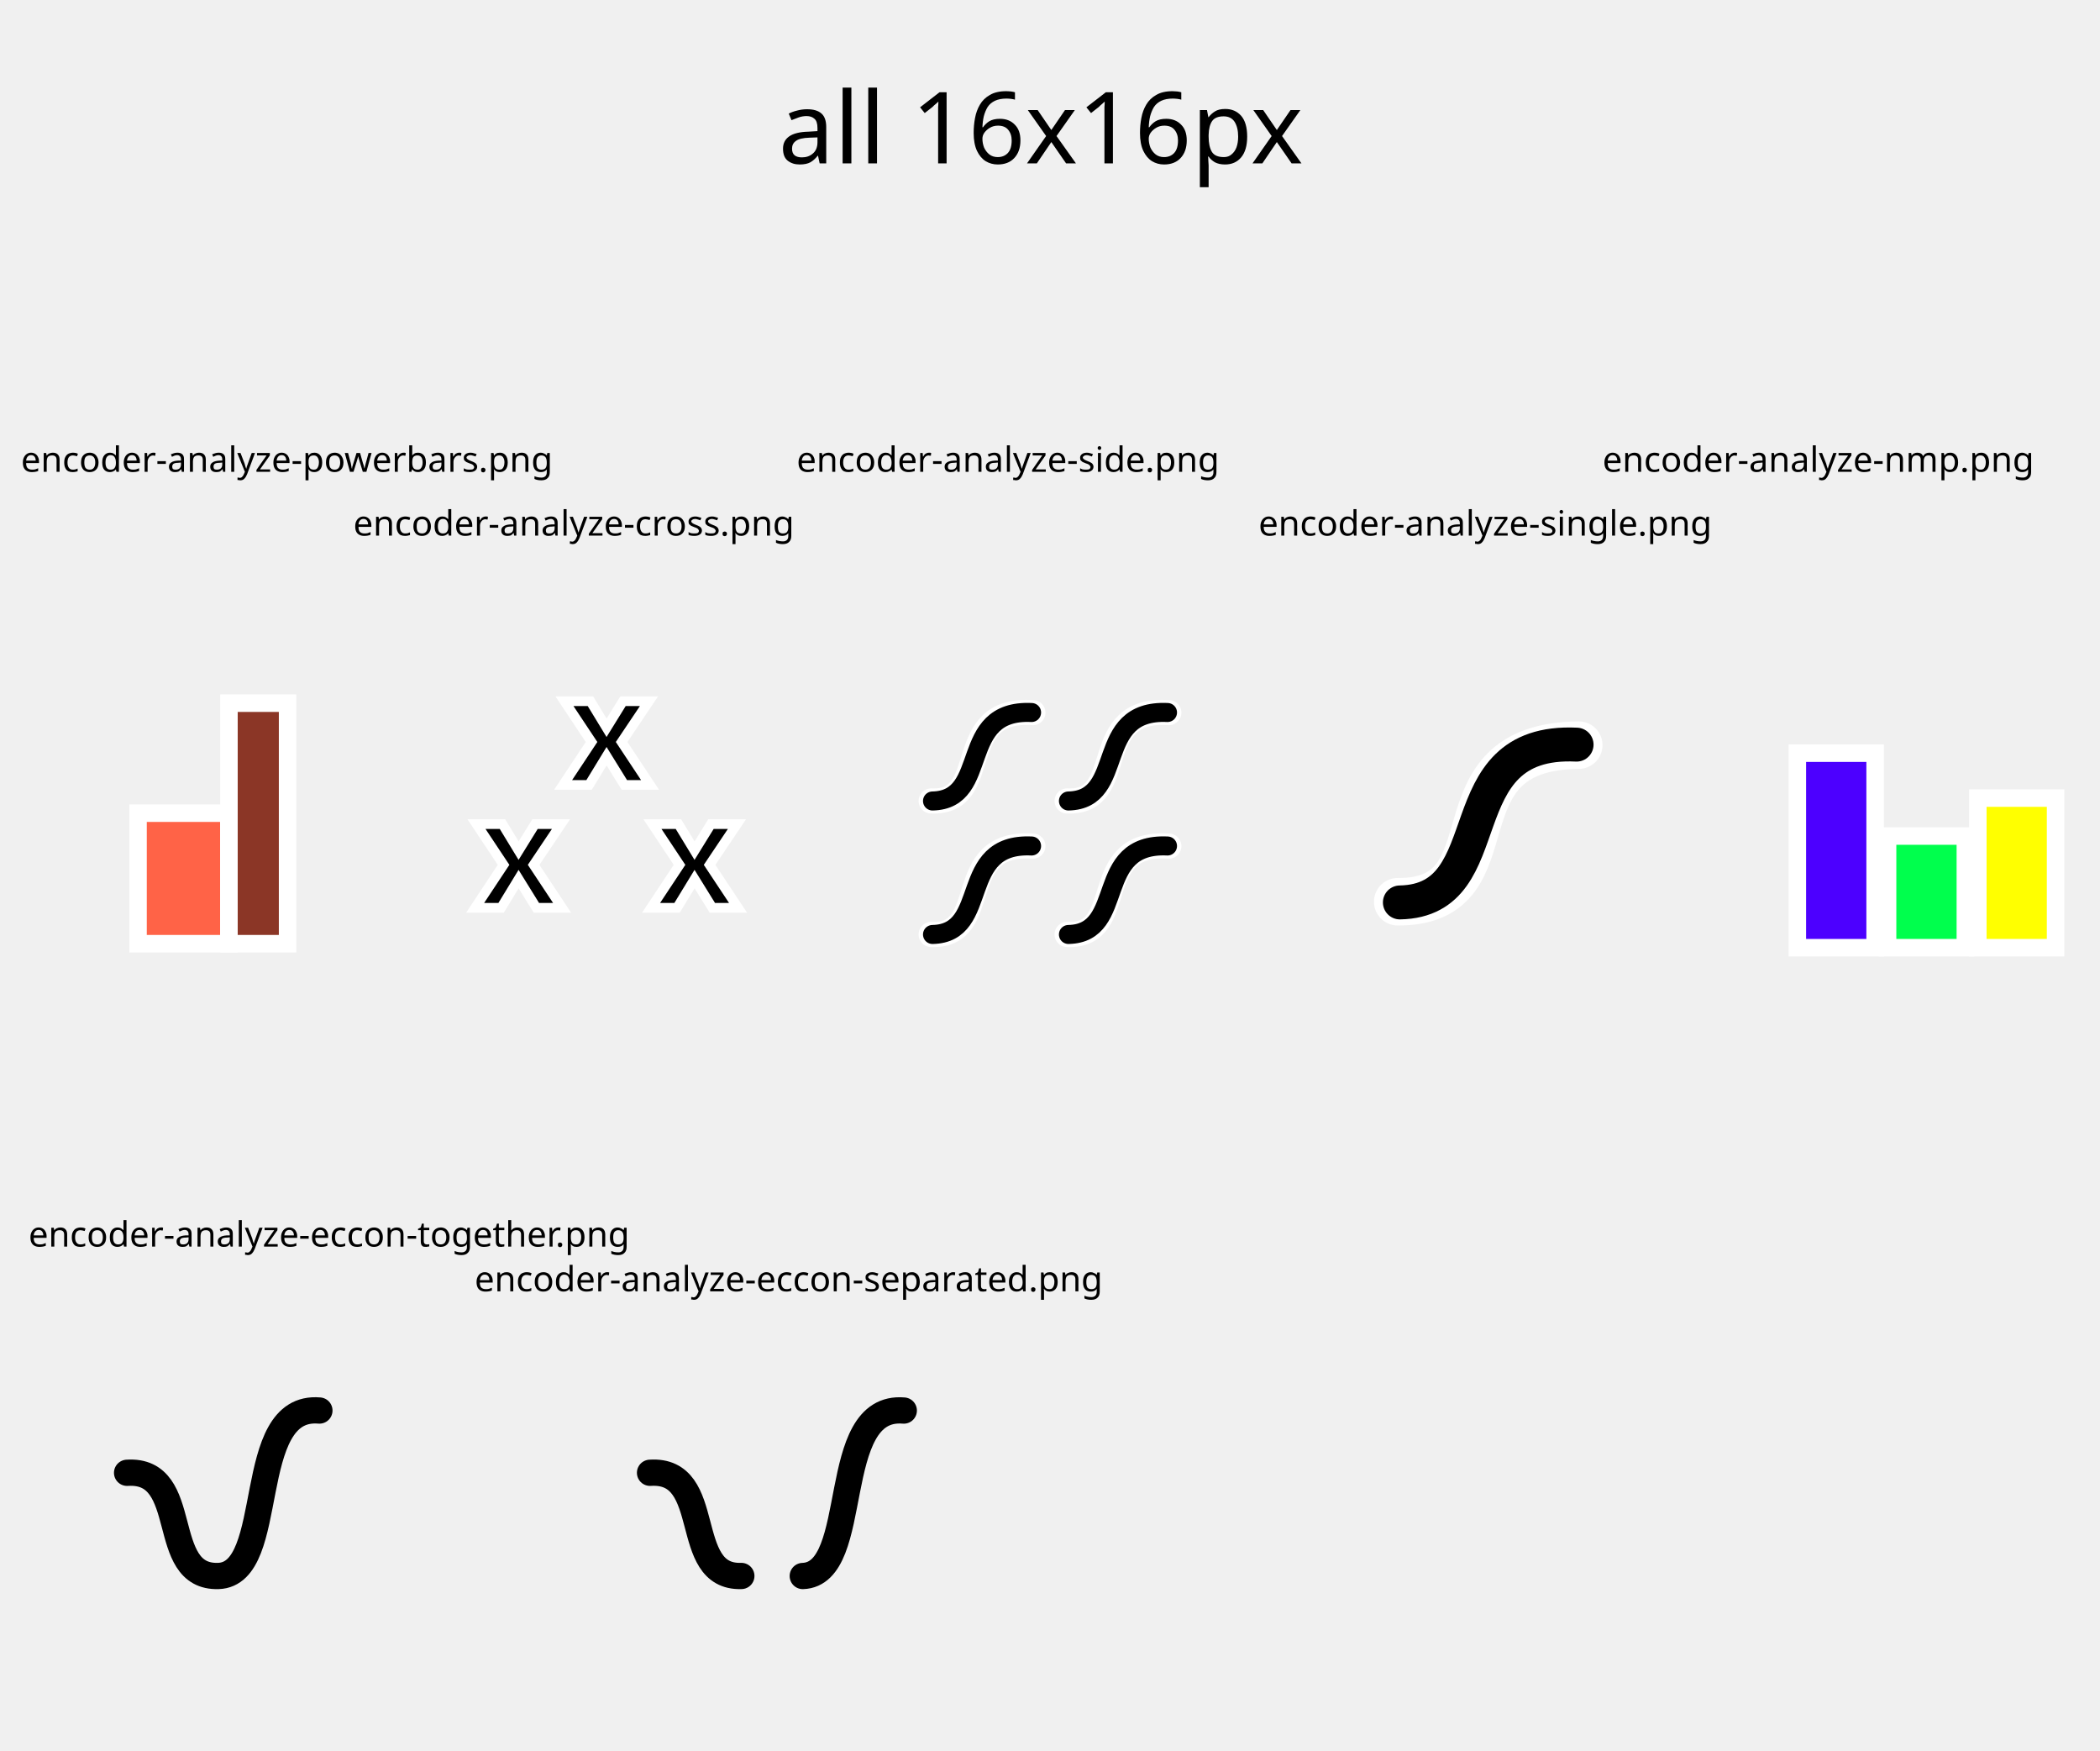
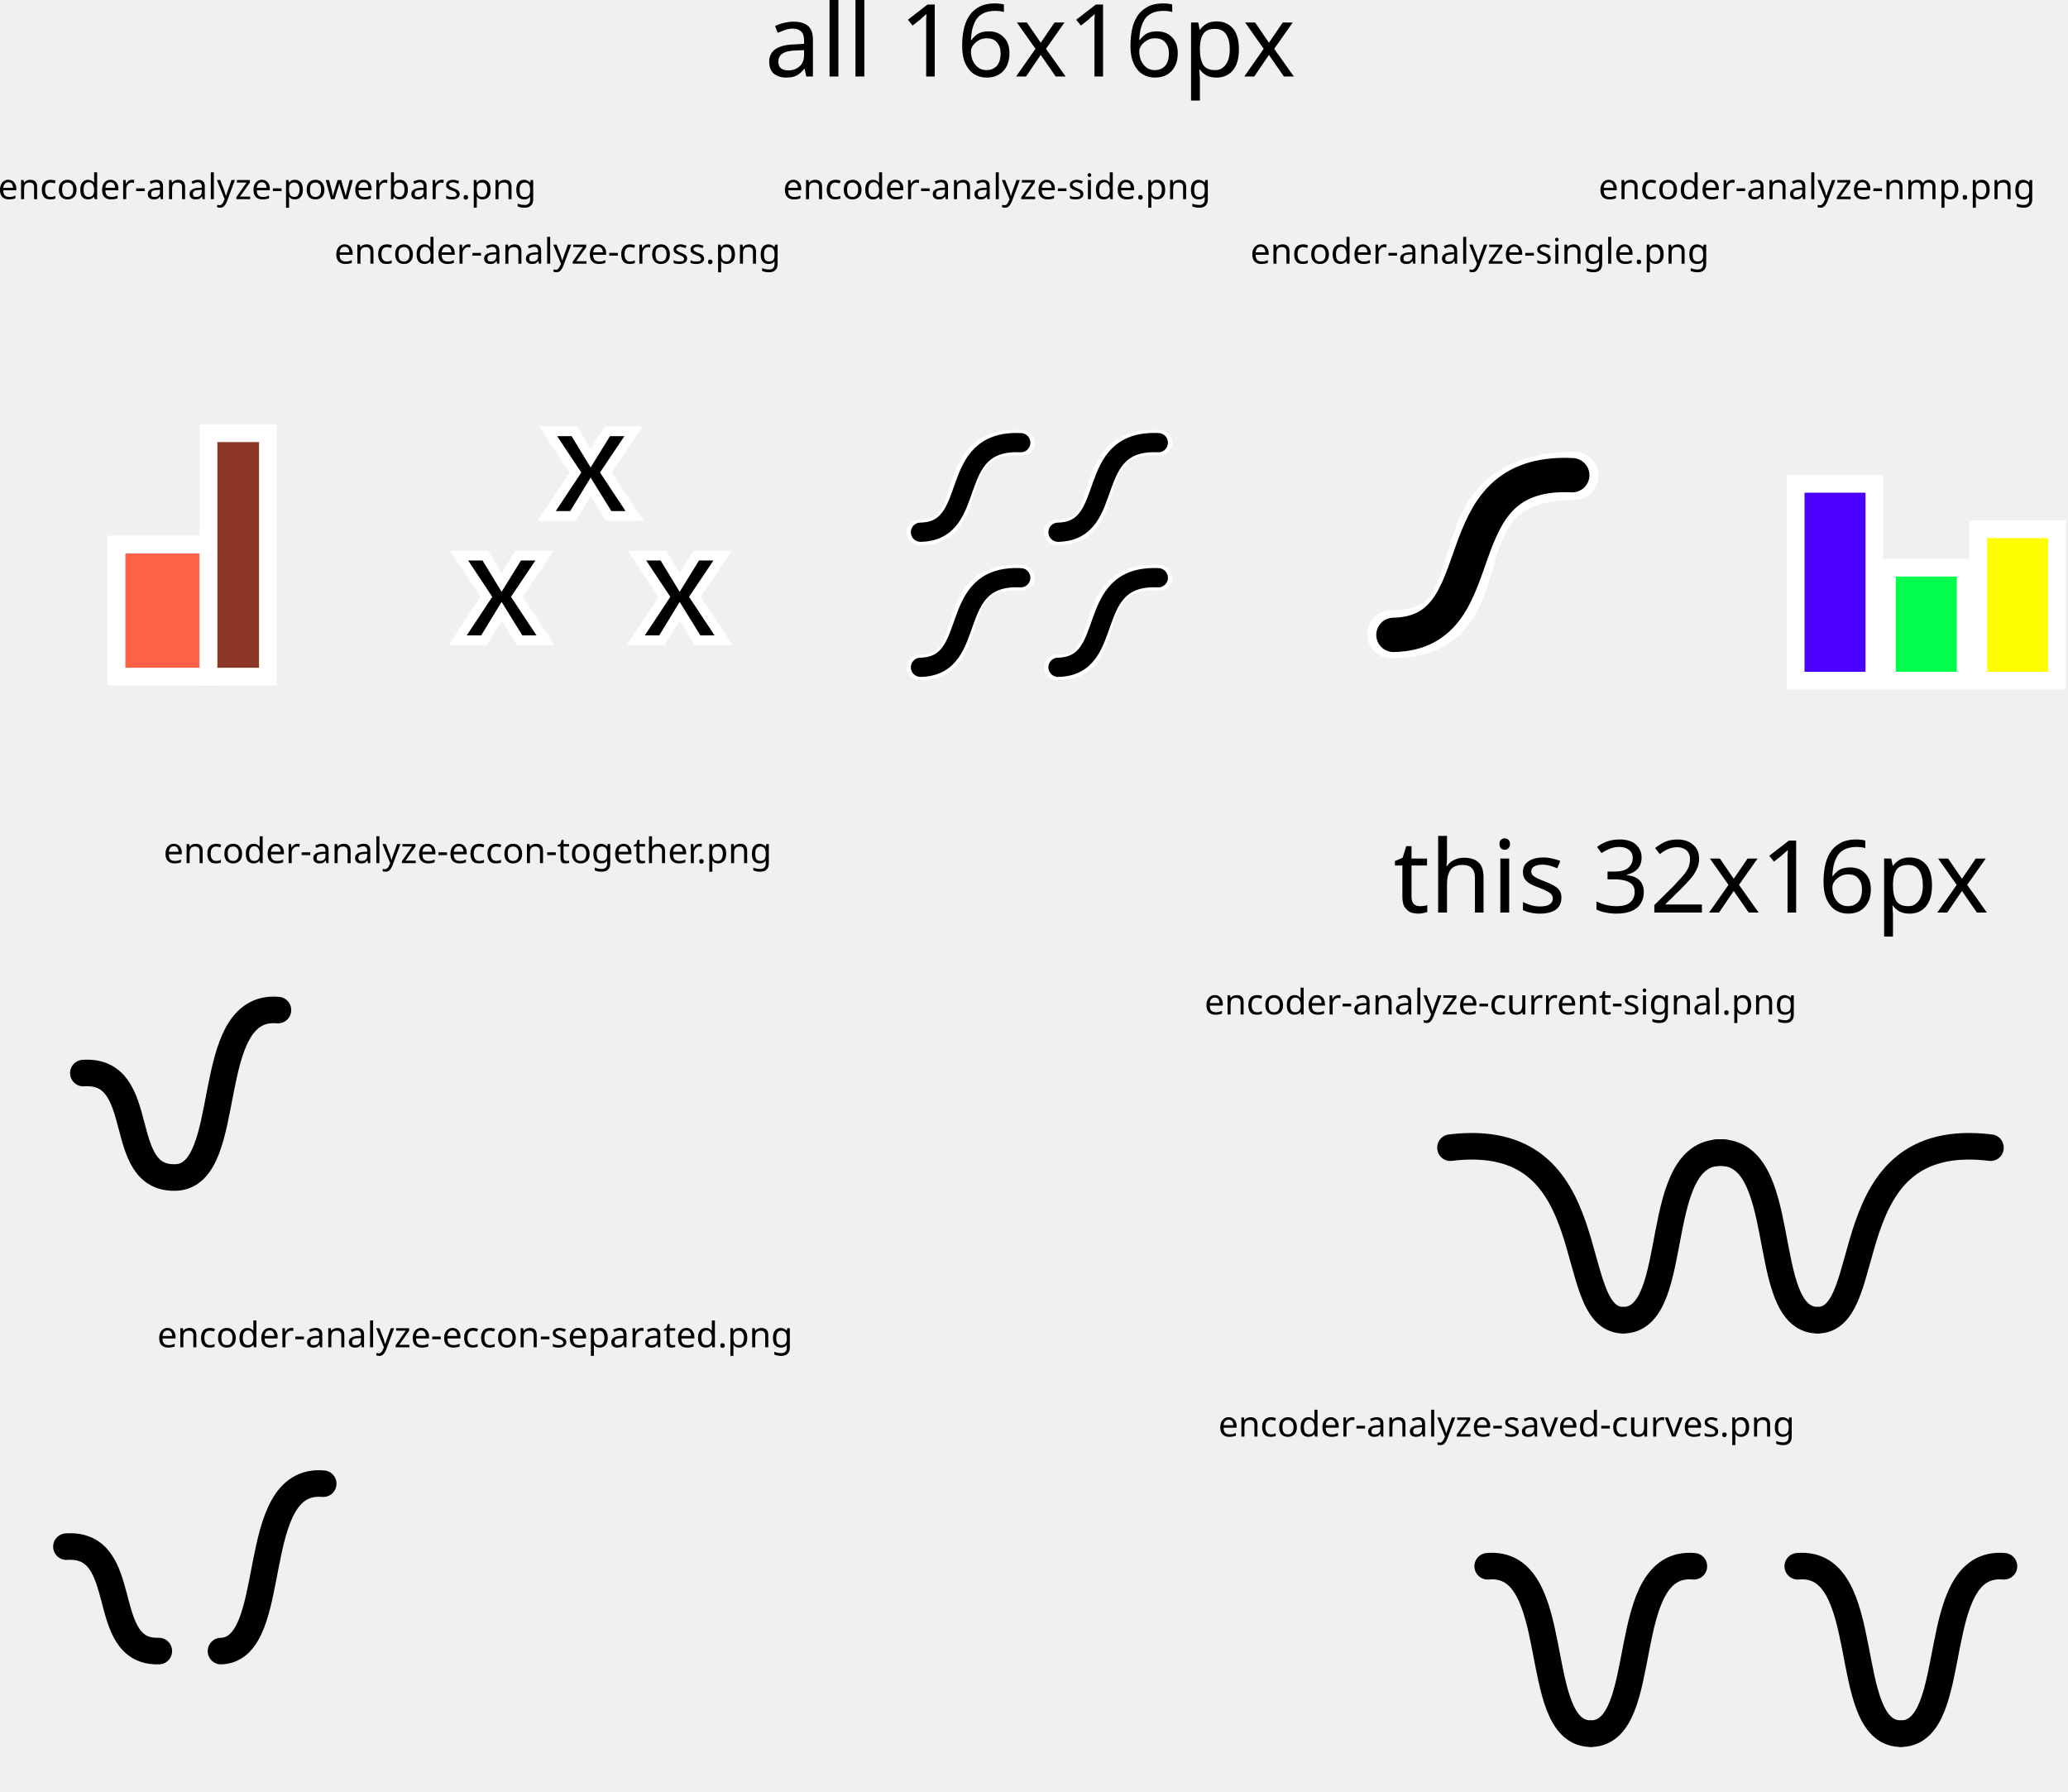
- <svg xmlns="http://www.w3.org/2000/svg" width="120" height="100" id="svg2" version="1.1">
+ <svg xmlns="http://www.w3.org/2000/svg" width="116.776" height="101.15" id="svg2" version="1.1">
  <defs id="defs4" />
-   <g id="capa1" transform="translate(62.83378,-964.9276)">
-     <text xml:space="preserve" style="font-size:10px;font-style:normal;font-weight:normal;line-height:125%;letter-spacing:0px;word-spacing:0px;fill:#000000;fill-opacity:1;stroke:none;font-family:Sans" x="-61.203" y="1036.147" id="text3938">
-       <tspan id="tspan3940" x="-61.203" y="1036.147" style="font-size:2px">encoder-analyze-eccon-together.png</tspan>
+   <g id="capa1" transform="translate(61.52554,-966.9127)">
+     <text xml:space="preserve" style="font-size:10px;font-style:normal;font-weight:normal;line-height:125%;letter-spacing:0px;word-spacing:0px;fill:#000000;fill-opacity:1;stroke:none;font-family:Sans" x="-52.29" y="1015.647" id="text3938">
+       <tspan id="tspan3940" x="-52.29" y="1015.647" style="font-size:2px">encoder-analyze-eccon-together.png</tspan>
    </text>
-     <text xml:space="preserve" style="font-size:10px;font-style:normal;font-weight:normal;line-height:125%;letter-spacing:0px;word-spacing:0px;fill:#000000;fill-opacity:1;stroke:none;font-family:Sans" x="-35.709" y="1038.701" id="text3938-3">
-       <tspan id="tspan3940-6" x="-35.709" y="1038.701" style="font-size:2px">encoder-analyze-eccon-separated.png</tspan>
+     <text xml:space="preserve" style="font-size:10px;font-style:normal;font-weight:normal;line-height:125%;letter-spacing:0px;word-spacing:0px;fill:#000000;fill-opacity:1;stroke:none;font-family:Sans" x="-52.643" y="1042.98" id="text3938-3">
+       <tspan id="tspan3940-6" x="-52.643" y="1042.98" style="font-size:2px">encoder-analyze-eccon-separated.png</tspan>
    </text>
-     <text xml:space="preserve" style="font-size:5.682px;font-style:normal;font-weight:normal;line-height:125%;letter-spacing:0px;word-spacing:0px;fill:#000000;fill-opacity:1;stroke:none;font-family:Sans" x="-18.355" y="974.26" id="text3963">
-       <tspan id="tspan3965" x="-18.355" y="974.26">all 16x16px</tspan>
+     <text xml:space="preserve" style="font-size:5.682px;font-style:normal;font-weight:normal;line-height:125%;letter-spacing:0px;word-spacing:0px;fill:#000000;fill-opacity:1;stroke:none;font-family:Sans" x="-18.355" y="971.229" id="text3963">
+       <tspan id="tspan3965" x="-18.355" y="971.229">all 16x16px</tspan>
    </text>
-     <g id="g5297" transform="translate(0,0.4989014)">
+     <g id="g5297" transform="translate(0,-13.22659)">
      <rect y="1003.471" x="-58.673" height="16" width="16" id="rect2985" style="fill:#ffffff;fill-opacity:0;fill-rule:nonzero;stroke:none" />
      <rect y="1010.884" x="-54.946" height="7.457" width="5.195" id="rect3967" style="fill:#ff6347;fill-opacity:1;fill-rule:nonzero;stroke:#ffffff;stroke-width:1;stroke-miterlimit:4;stroke-opacity:1;stroke-dasharray:none" />
      <rect y="1004.6" x="-49.751" height="13.741" width="3.351" id="rect3967-0" style="fill:#8b3626;fill-opacity:1;fill-rule:nonzero;stroke:#ffffff;stroke-width:1;stroke-miterlimit:4;stroke-opacity:1;stroke-dasharray:none" />
    </g>
-     <g id="g5334">
+     <g id="g5334" transform="translate(0,-13.72549)">
      <rect y="1003.97" x="14.208" height="16" width="16" id="rect2985-6" style="fill:#ffffff;fill-opacity:0;fill-rule:nonzero;stroke:none" />
      <g transform="translate(-3.4494629e-6,1.1705907e-4)" id="g5217">
        <path style="fill:none;stroke:#ffffff;stroke-width:2.713;stroke-linecap:round;stroke-linejoin:round;stroke-miterlimit:4;stroke-opacity:1;stroke-dasharray:none" d="m 17.035,1016.442 c 6.839,0.041 1.801,-8.868 10.346,-8.945" id="path3792-5-6-0" />
        <path style="fill:none;stroke:#000000;stroke-width:1.938;stroke-linecap:round;stroke-linejoin:round;stroke-miterlimit:4;stroke-opacity:1;stroke-dasharray:none" d="m 17.159,1016.482 c 5.991,-0.109 2.447,-9.374 10.098,-9.015" id="path3792-5-6" />
      </g>
    </g>
-     <g id="g5340">
+     <g id="g5340" transform="translate(0,-13.72549)">
      <rect y="1003.97" x="39.25" height="16" width="16" id="rect2985-5" style="fill:#ffffff;fill-opacity:0;fill-rule:nonzero;stroke:none" />
      <g transform="translate(-0.02496958,0)" id="g5229">
        <rect style="fill:#4c00ff;fill-opacity:1;fill-rule:nonzero;stroke:#ffffff;stroke-opacity:1" id="rect3967-9" width="4.444" height="11.114" x="39.897" y="1007.955" />
        <rect style="fill:#00ff4d;fill-opacity:1;fill-rule:nonzero;stroke:#ffffff;stroke-width:1;stroke-miterlimit:4;stroke-opacity:1;stroke-dasharray:none" id="rect3967-9-2" width="4.444" height="6.379" x="45.053" y="1012.689" />
        <rect style="fill:#ffff00;fill-opacity:1;fill-rule:nonzero;stroke:#ffffff;stroke-opacity:1" id="rect3967-9-7" width="4.444" height="8.547" x="50.209" y="1010.521" />
      </g>
    </g>
-     <text xml:space="preserve" style="font-size:10px;font-style:normal;font-weight:normal;line-height:125%;letter-spacing:0px;word-spacing:0px;fill:#000000;fill-opacity:1;stroke:none;font-family:Sans" x="-61.636" y="991.882" id="text3938-3-5">
-       <tspan id="tspan3940-6-4" x="-61.636" y="991.882" style="font-size:2px">encoder-analyze-powerbars.png</tspan>
+     <text xml:space="preserve" style="font-size:10px;font-style:normal;font-weight:normal;line-height:125%;letter-spacing:0px;word-spacing:0px;fill:#000000;fill-opacity:1;stroke:none;font-family:Sans" x="-61.636" y="978.157" id="text3938-3-5">
+       <tspan id="tspan3940-6-4" x="-61.636" y="978.157" style="font-size:2px">encoder-analyze-powerbars.png</tspan>
    </text>
-     <text xml:space="preserve" style="font-size:10px;font-style:normal;font-weight:normal;line-height:125%;letter-spacing:0px;word-spacing:0px;fill:#000000;fill-opacity:1;stroke:none;font-family:Sans" x="-42.645" y="995.529" id="text3938-3-5-7">
-       <tspan id="tspan3940-6-4-1" x="-42.645" y="995.529" style="font-size:2px">encoder-analyze-cross.png</tspan>
+     <text xml:space="preserve" style="font-size:10px;font-style:normal;font-weight:normal;line-height:125%;letter-spacing:0px;word-spacing:0px;fill:#000000;fill-opacity:1;stroke:none;font-family:Sans" x="-42.645" y="981.803" id="text3938-3-5-7">
+       <tspan id="tspan3940-6-4-1" x="-42.645" y="981.803" style="font-size:2px">encoder-analyze-cross.png</tspan>
    </text>
-     <text xml:space="preserve" style="font-size:10px;font-style:normal;font-weight:normal;line-height:125%;letter-spacing:0px;word-spacing:0px;fill:#000000;fill-opacity:1;stroke:none;font-family:Sans" x="-17.314" y="991.882" id="text3938-3-5-7-5">
-       <tspan id="tspan3940-6-4-1-9" x="-17.314" y="991.882" style="font-size:2px">encoder-analyze-side.png</tspan>
+     <text xml:space="preserve" style="font-size:10px;font-style:normal;font-weight:normal;line-height:125%;letter-spacing:0px;word-spacing:0px;fill:#000000;fill-opacity:1;stroke:none;font-family:Sans" x="-17.314" y="978.157" id="text3938-3-5-7-5">
+       <tspan id="tspan3940-6-4-1-9" x="-17.314" y="978.157" style="font-size:2px">encoder-analyze-side.png</tspan>
    </text>
-     <text xml:space="preserve" style="font-size:10px;font-style:normal;font-weight:normal;line-height:125%;letter-spacing:0px;word-spacing:0px;fill:#000000;fill-opacity:1;stroke:none;font-family:Sans" x="9.082" y="995.529" id="text3938-3-5-7-5-9">
-       <tspan id="tspan3940-6-4-1-9-8" x="9.082" y="995.529" style="font-size:2px">encoder-analyze-single.png</tspan>
+     <text xml:space="preserve" style="font-size:10px;font-style:normal;font-weight:normal;line-height:125%;letter-spacing:0px;word-spacing:0px;fill:#000000;fill-opacity:1;stroke:none;font-family:Sans" x="9.082" y="981.803" id="text3938-3-5-7-5-9">
+       <tspan id="tspan3940-6-4-1-9-8" x="9.082" y="981.803" style="font-size:2px">encoder-analyze-single.png</tspan>
    </text>
-     <text xml:space="preserve" style="font-size:10px;font-style:normal;font-weight:normal;line-height:125%;letter-spacing:0px;word-spacing:0px;fill:#000000;fill-opacity:1;stroke:none;font-family:Sans" x="28.738" y="991.882" id="text3938-3-5-7-5-9-8">
-       <tspan id="tspan3940-6-4-1-9-8-2" x="28.738" y="991.882" style="font-size:2px">encoder-analyze-nmp.png</tspan>
+     <text xml:space="preserve" style="font-size:10px;font-style:normal;font-weight:normal;line-height:125%;letter-spacing:0px;word-spacing:0px;fill:#000000;fill-opacity:1;stroke:none;font-family:Sans" x="28.738" y="978.157" id="text3938-3-5-7-5-9-8">
+       <tspan id="tspan3940-6-4-1-9-8-2" x="28.738" y="978.157" style="font-size:2px">encoder-analyze-nmp.png</tspan>
    </text>
-     <g id="g5316">
+     <g id="g5316" transform="translate(0,-13.72549)">
      <rect y="1003.97" x="-10.834" height="16" width="16" id="rect2985-6-6" style="fill:#ffffff;fill-opacity:0;fill-rule:nonzero;stroke:none" />
      <g transform="translate(0,0.2147449)" id="g5183">
        <g id="g5139" transform="translate(7.5363335e-4,0)">
          <g id="g5089">
            <path style="fill:none;stroke:#ffffff;stroke-width:1.434;stroke-linecap:round;stroke-linejoin:round;stroke-miterlimit:4;stroke-opacity:1;stroke-dasharray:none" d="m -9.625,1018.097 c 3.56,0.15 1.135,-5.36 5.814,-5.047" id="path3792-5-6-0-9-82" />
            <path style="fill:none;stroke:#000000;stroke-width:1.086;stroke-linecap:round;stroke-linejoin:round;stroke-miterlimit:4;stroke-opacity:1;stroke-dasharray:none" d="m -9.549,1018.098 c 3.359,-0.061 1.372,-5.256 5.662,-5.055" id="path3792-5-6-0-9" />
          </g>
          <g id="g5089-4" transform="translate(7.76744,0)">
            <path style="fill:none;stroke:#ffffff;stroke-width:1.434;stroke-linecap:round;stroke-linejoin:round;stroke-miterlimit:4;stroke-opacity:1;stroke-dasharray:none" d="m -9.625,1018.097 c 3.56,0.15 1.135,-5.36 5.814,-5.047" id="path3792-5-6-0-9-82-7" />
            <path style="fill:none;stroke:#000000;stroke-width:1.086;stroke-linecap:round;stroke-linejoin:round;stroke-miterlimit:4;stroke-opacity:1;stroke-dasharray:none" d="m -9.549,1018.098 c 3.359,-0.061 1.372,-5.256 5.662,-5.055" id="path3792-5-6-0-9-4" />
          </g>
        </g>
        <g id="g5139-1" transform="translate(7.5363335e-4,-7.626049)">
          <g id="g5089-3">
            <path style="fill:none;stroke:#ffffff;stroke-width:1.434;stroke-linecap:round;stroke-linejoin:round;stroke-miterlimit:4;stroke-opacity:1;stroke-dasharray:none" d="m -9.625,1018.097 c 3.56,0.15 1.135,-5.36 5.814,-5.047" id="path3792-5-6-0-9-82-9" />
            <path style="fill:none;stroke:#000000;stroke-width:1.086;stroke-linecap:round;stroke-linejoin:round;stroke-miterlimit:4;stroke-opacity:1;stroke-dasharray:none" d="m -9.549,1018.098 c 3.359,-0.061 1.372,-5.256 5.662,-5.055" id="path3792-5-6-0-9-9" />
          </g>
          <g id="g5089-4-7" transform="translate(7.76744,0)">
            <path style="fill:none;stroke:#ffffff;stroke-width:1.434;stroke-linecap:round;stroke-linejoin:round;stroke-miterlimit:4;stroke-opacity:1;stroke-dasharray:none" d="m -9.625,1018.097 c 3.56,0.15 1.135,-5.36 5.814,-5.047" id="path3792-5-6-0-9-82-7-8" />
            <path style="fill:none;stroke:#000000;stroke-width:1.086;stroke-linecap:round;stroke-linejoin:round;stroke-miterlimit:4;stroke-opacity:1;stroke-dasharray:none" d="m -9.549,1018.098 c 3.359,-0.061 1.372,-5.256 5.662,-5.055" id="path3792-5-6-0-9-4-6" />
          </g>
        </g>
      </g>
    </g>
-     <g id="g5559">
+     <g id="g5559" transform="translate(0,-13.72549)">
      <rect y="1003.97" x="-35.876" height="16" width="16" id="rect2985-62" style="fill:#ffffff;fill-opacity:0;fill-rule:nonzero;stroke:none" />
      <text id="text4179-0-0" y="1016.79" x="-35.732" style="font-size:5.532px;font-style:normal;font-weight:normal;line-height:125%;letter-spacing:0px;word-spacing:0px;fill:#000000;fill-opacity:1;stroke:#ffffff;stroke-width:0.552;stroke-linecap:butt;stroke-miterlimit:100;stroke-opacity:1;stroke-dasharray:none;font-family:Sans" xml:space="preserve">
        <tspan style="font-size:8.769px;font-weight:bold;fill:#000000;fill-opacity:1;stroke:#ffffff;stroke-width:0.552;stroke-linecap:butt;stroke-miterlimit:100;stroke-opacity:1;stroke-dasharray:none;-inkscape-font-specification:Sans Bold" y="1016.79" x="-35.732" id="tspan4181-7-7">x</tspan>
      </text>
      <text id="text4179-0-0-6" y="1016.79" x="-25.675" style="font-size:5.532px;font-style:normal;font-weight:normal;line-height:125%;letter-spacing:0px;word-spacing:0px;fill:#000000;fill-opacity:1;stroke:#ffffff;stroke-width:0.552;stroke-linecap:butt;stroke-miterlimit:100;stroke-opacity:1;stroke-dasharray:none;font-family:Sans" xml:space="preserve">
        <tspan style="font-size:8.769px;font-weight:bold;fill:#000000;fill-opacity:1;stroke:#ffffff;stroke-width:0.552;stroke-linecap:butt;stroke-miterlimit:100;stroke-opacity:1;stroke-dasharray:none;-inkscape-font-specification:Sans Bold" y="1016.79" x="-25.675" id="tspan4181-7-7-4">x</tspan>
      </text>
      <text id="text4179-0-0-6-6" y="1009.768" x="-30.704" style="font-size:5.532px;font-style:normal;font-weight:normal;line-height:125%;letter-spacing:0px;word-spacing:0px;fill:#000000;fill-opacity:1;stroke:#ffffff;stroke-width:0.552;stroke-linecap:butt;stroke-miterlimit:100;stroke-opacity:1;stroke-dasharray:none;font-family:Sans" xml:space="preserve">
        <tspan style="font-size:8.769px;font-weight:bold;fill:#000000;fill-opacity:1;stroke:#ffffff;stroke-width:0.552;stroke-linecap:butt;stroke-miterlimit:100;stroke-opacity:1;stroke-dasharray:none;-inkscape-font-specification:Sans Bold" y="1009.768" x="-30.704" id="tspan4181-7-7-4-8">x</tspan>
      </text>
    </g>
-     <g id="g3934-7" transform="translate(4.756476,-6.696816)">
+     <g id="g3934-7" transform="translate(3.508704,-28.26544)">
      <rect y="1048.928" x="-62.834" height="16" width="16" id="rect3874-3" style="fill:#ffffff;fill-opacity:0;fill-rule:nonzero;stroke:none" />
      <path id="path3792-0" d="m -60.328,1055.763 c 3.739,-0.247 1.727,6.011 5.217,5.895 3.424,-0.114 1.399,-9.829 5.772,-9.452" style="fill:none;stroke:#000000;stroke-width:1.5;stroke-linecap:round;stroke-linejoin:round;stroke-miterlimit:4;stroke-opacity:1;stroke-dasharray:none" />
    </g>
-     <g id="g4103" transform="translate(6.850119,-35.28849)">
+     <g id="g4103" transform="translate(-25.23544,-30.11915)">
      <rect y="1077.519" x="-33.289" height="16" width="16" id="rect2985-8-7-5" style="fill:#ffffff;fill-opacity:0;fill-rule:nonzero;stroke:none" />
      <path id="path3792-5-2" d="m -23.811,1090.251 c 3.424,-0.114 1.399,-9.829 5.772,-9.452" style="fill:none;stroke:#000000;stroke-width:1.5;stroke-linecap:round;stroke-linejoin:round;stroke-miterlimit:4;stroke-opacity:1;stroke-dasharray:none" />
      <path id="path3792-5-7-6" d="m -32.539,1084.354 c 3.739,-0.247 1.727,6.011 5.217,5.895" style="fill:none;stroke:#000000;stroke-width:1.5;stroke-linecap:round;stroke-linejoin:round;stroke-miterlimit:4;stroke-opacity:1;stroke-dasharray:none" />
    </g>
+     <rect style="fill:#ffffff;fill-opacity:0;fill-rule:nonzero;stroke:none" id="rect3874-3-6" width="16" height="16" x="16.195" y="1043.371" />
+     <g id="g3534">
+       <g transform="matrix(0.9848293,0,0,1,12.55099,-35.11582)" id="g3328">
+         <path style="fill:none;stroke:#000000;stroke-width:1.5;stroke-linecap:round;stroke-linejoin:round;stroke-miterlimit:4;stroke-opacity:1;stroke-dasharray:none" d="m 28.953,1076.565 c -3.424,-0.114 -1.399,-9.829 -5.772,-9.452" id="path3792-5-2-9-0" />
+         <path style="fill:none;stroke:#000000;stroke-width:1.5;stroke-linecap:round;stroke-linejoin:round;stroke-miterlimit:4;stroke-opacity:1;stroke-dasharray:none" d="m 17.908,1076.565 c 3.424,-0.114 1.399,-9.829 5.772,-9.452" id="path3792-5-2-9-3" />
+         <path style="fill:none;stroke:#000000;stroke-width:1.5;stroke-linecap:round;stroke-linejoin:round;stroke-miterlimit:4;stroke-opacity:1;stroke-dasharray:none" d="m 17.808,1076.565 c -3.424,-0.114 -0.798,-10.836 -9.87,-9.74" id="path3792-5-2-9-0-9" />
+         <path style="fill:none;stroke:#000000;stroke-width:1.5;stroke-linecap:round;stroke-linejoin:round;stroke-miterlimit:4;stroke-opacity:1;stroke-dasharray:none" d="m 29.053,1076.565 c 3.424,-0.114 0.798,-10.836 9.87,-9.74" id="path3792-5-2-9-0-9-7" />
+       </g>
+       <rect y="1028.54" x="19.626" height="16" width="32" id="rect2985-8-7-5-4" style="fill:#ffffff;fill-opacity:0;fill-rule:nonzero;stroke:none" />
+     </g>
+     <g id="g3394" transform="translate(-18.25349,-48.97772)">
+       <g transform="translate(31.98207,21.27006)" id="g3334">
+         <g id="g3136-7" transform="translate(8.897778,14.7756)">
+           <g id="g3119-6">
+             <path style="fill:none;stroke:#000000;stroke-width:1.5;stroke-linecap:round;stroke-linejoin:round;stroke-miterlimit:4;stroke-opacity:1;stroke-dasharray:none" d="m 23.236,1077.726 c 3.424,-0.114 1.399,-9.829 5.772,-9.452" id="path3792-5-2-9-2" />
+             <path style="fill:none;stroke:#000000;stroke-width:1.5;stroke-linecap:round;stroke-linejoin:round;stroke-miterlimit:4;stroke-opacity:1;stroke-dasharray:none" d="m 23.136,1077.726 c -3.424,-0.114 -1.399,-9.829 -5.772,-9.452" id="path3792-5-2-9-0-5" />
+           </g>
+         </g>
+         <g id="g3136-9-9" transform="translate(-8.611829,14.7756)">
+           <g id="g3119-4-7">
+             <path style="fill:none;stroke:#000000;stroke-width:1.5;stroke-linecap:round;stroke-linejoin:round;stroke-miterlimit:4;stroke-opacity:1;stroke-dasharray:none" d="m 23.236,1077.726 c 3.424,-0.114 1.399,-9.829 5.772,-9.452" id="path3792-5-2-9-3-3" />
+             <path style="fill:none;stroke:#000000;stroke-width:1.5;stroke-linecap:round;stroke-linejoin:round;stroke-miterlimit:4;stroke-opacity:1;stroke-dasharray:none" d="m 23.136,1077.726 c -3.424,-0.114 -1.399,-9.829 -5.772,-9.452" id="path3792-5-2-9-0-9-2" />
+           </g>
+         </g>
+       </g>
+       <rect y="1101.04" x="39.311" height="16" width="32" id="rect2985-8-7-5-4-0" style="fill:#ffffff;fill-opacity:0;fill-rule:nonzero;stroke:none" />
+     </g>
+     <text xml:space="preserve" style="font-size:5.682px;font-style:normal;font-weight:normal;line-height:125%;letter-spacing:0px;word-spacing:0px;fill:#000000;fill-opacity:1;stroke:none;font-family:Sans" x="17.15" y="1018.433" id="text3963-7">
+       <tspan id="tspan3965-7" x="17.15" y="1018.433">this 32x16px</tspan>
+     </text>
+     <text xml:space="preserve" style="font-size:10px;font-style:normal;font-weight:normal;line-height:125%;letter-spacing:0px;word-spacing:0px;fill:#000000;fill-opacity:1;stroke:none;font-family:Sans" x="7.273" y="1048.021" id="text3938-3-0">
+       <tspan id="tspan3940-6-1" x="7.273" y="1048.021" style="font-size:2px">encoder-analyze-saved-curves.png</tspan>
+     </text>
+     <text xml:space="preserve" style="font-size:10px;font-style:normal;font-weight:normal;line-height:125%;letter-spacing:0px;word-spacing:0px;fill:#000000;fill-opacity:1;stroke:none;font-family:Sans" x="6.494" y="1024.19" id="text3938-3-0-8">
+       <tspan id="tspan3940-6-1-8" x="6.494" y="1024.19" style="font-size:2px">encoder-analyze-current-signal.png</tspan>
+     </text>
  </g>
</svg>
